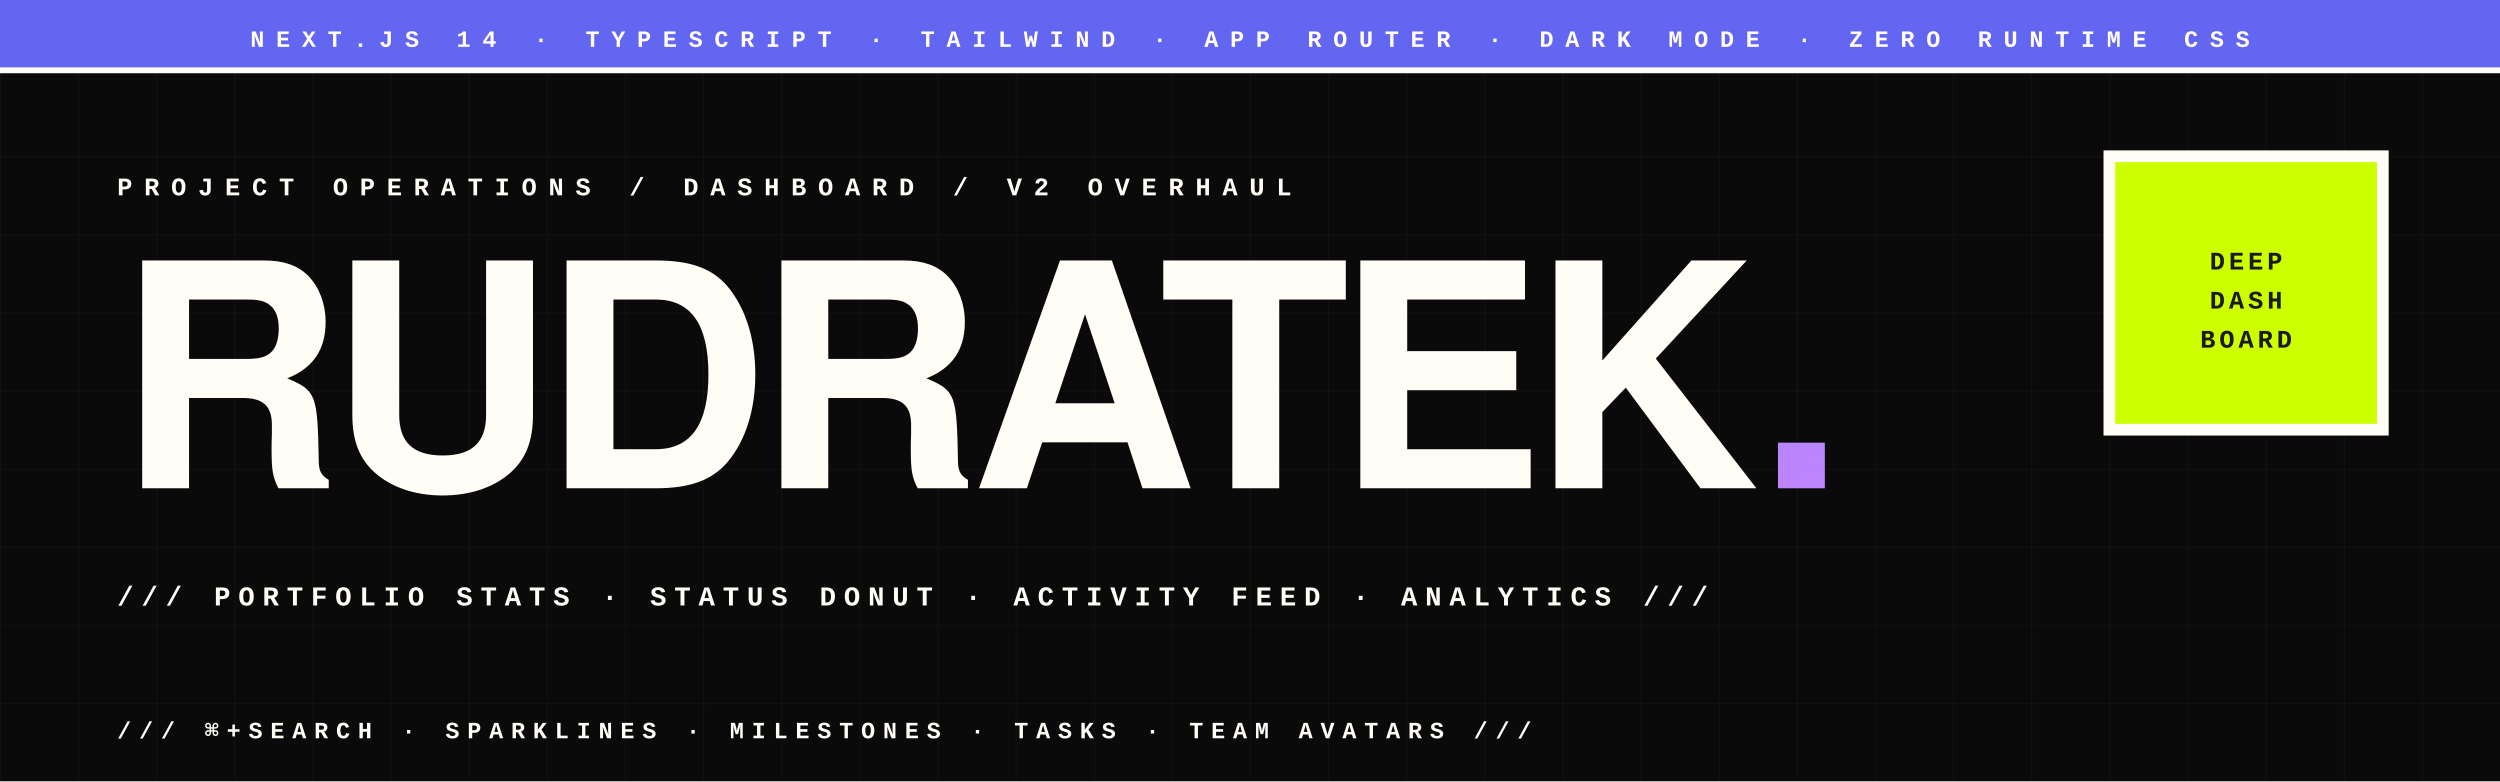
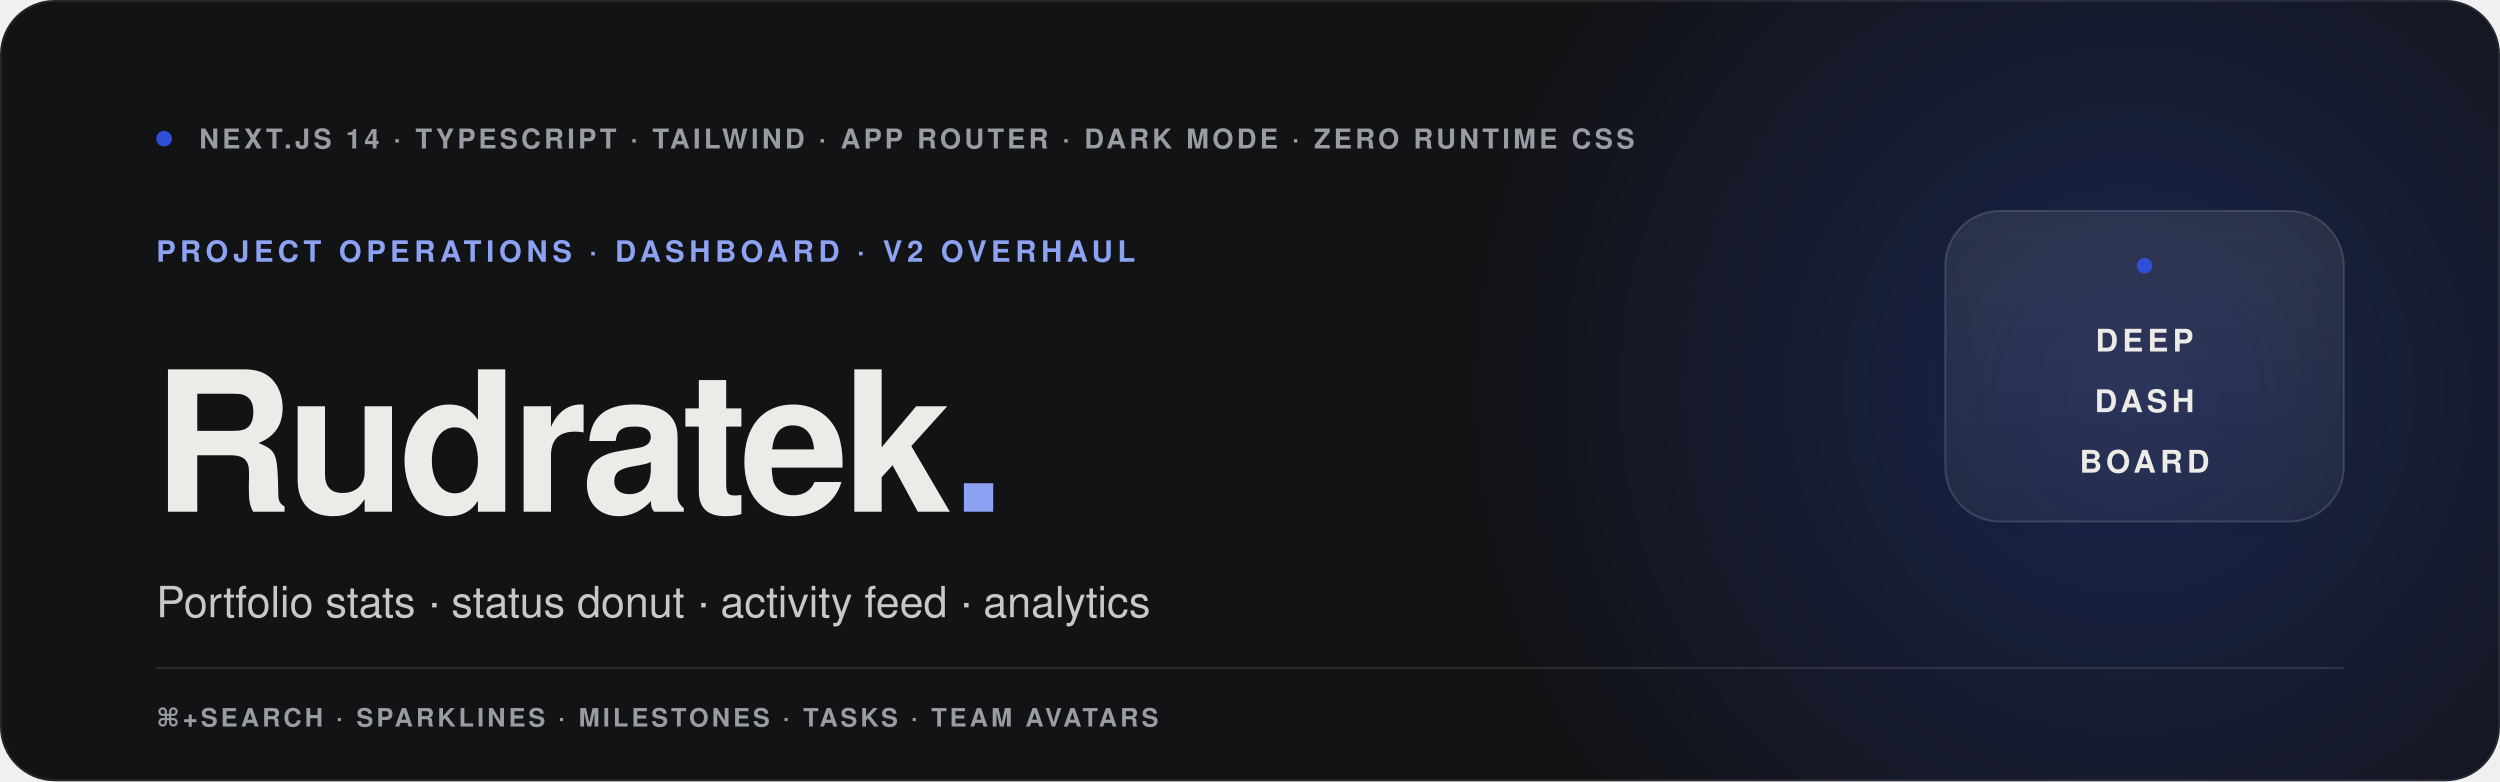
<svg xmlns="http://www.w3.org/2000/svg" viewBox="0 0 1280 400" width="1280" height="400" role="img" aria-label="Rudratek Dashboard">
  <defs>
-     <pattern id="grid" width="40" height="40" patternUnits="userSpaceOnUse">
-       <path d="M 40 0 L 0 0 0 40" fill="none" stroke="#FFFDF5" stroke-width="0.5" stroke-opacity="0.06" />
-     </pattern>
-     <linearGradient id="r" x1="0" x2="1" y1="0" y2="1">
-       <stop offset="0" stop-color="#818CF8" />
-       <stop offset="1" stop-color="#C084FC" />
+     <radialGradient id="glow" gradientUnits="userSpaceOnUse" cx="1090" cy="200" r="340">
+       <stop offset="0" stop-color="#2E4FD6" stop-opacity=".30" />
+       <stop offset="1" stop-color="#2E4FD6" stop-opacity="0" />
+     </radialGradient>
+     <linearGradient id="card" x1="0" y1="0" x2="0" y2="1">
+       <stop offset="0" stop-color="#FFFFFF" stop-opacity=".08" />
+       <stop offset="1" stop-color="#FFFFFF" stop-opacity=".04" />
    </linearGradient>
+     <filter id="lift" x="-30%" y="-30%" width="160%" height="170%">
+       <feDropShadow dx="0" dy="12" stdDeviation="16" flood-color="#000000" flood-opacity=".45" />
+     </filter>
    <style>
-       .heading { font-family: 'Helvetica Neue', 'Arial Black', Helvetica, Arial, sans-serif; font-weight: 900; }
-       .mono    { font-family: ui-monospace, 'SF Mono', Menlo, Consolas, 'Courier New', monospace; font-weight: 700; }
+       text { font-family: Satoshi,'Helvetica Neue',Helvetica,Arial,'Liberation Sans',sans-serif; }
    </style>
  </defs>
-   <rect width="1280" height="400" fill="#0A0A0A" />
-   <rect width="1280" height="400" fill="url(#grid)" />
-   <rect x="0" y="0" width="1280" height="36" fill="#6366F1" />
-   <line x1="0" y1="36" x2="1280" y2="36" stroke="#FFFDF5" stroke-width="3" />
-   <text class="mono" x="640" y="24" text-anchor="middle" font-size="12" fill="#FFFDF5" letter-spacing="6">NEXT.JS 14 · TYPESCRIPT · TAILWIND · APP ROUTER · DARK MODE · ZERO RUNTIME CSS</text>
-   <text class="mono" x="60" y="100" font-size="13" fill="#FFFDF5" letter-spacing="6">PROJECT OPERATIONS / DASHBOARD / V2 OVERHAUL</text>
-   <text class="heading" x="60" y="250" font-size="160" fill="#FFFDF5" letter-spacing="-6">RUDRATEK<tspan fill="url(#r)">.</tspan>
+   <rect width="1280" height="400" rx="28" fill="#121315" />
+   <rect width="1280" height="400" rx="28" fill="url(#glow)" />
+   <rect x="0.5" y="0.5" width="1279" height="399" rx="27.5" fill="none" stroke="#FFFFFF" stroke-opacity=".08" />
+   <circle cx="84" cy="71" r="4" fill="#2E4FD6" />
+   <text x="102" y="76" font-size="14" font-weight="600" letter-spacing="1.68" fill="#9A9CA3">NEXT.JS 14 · TYPESCRIPT · TAILWIND · APP ROUTER · DARK MODE · ZERO RUNTIME CSS</text>
+   <text x="80" y="134" font-size="15" font-weight="700" letter-spacing="2.40" fill="#8EA2F4">PROJECT OPERATIONS · DASHBOARD · V2 OVERHAUL</text>
+   <text x="78" y="262" font-size="100.0" font-weight="700" letter-spacing="-3.50" fill="#ECEBE7">Rudratek<tspan fill="#8EA2F4">.</tspan>
  </text>
-   <text class="mono" x="60" y="310" font-size="14" fill="#FFFDF5" letter-spacing="4">/// PORTFOLIO STATS · STATUS DONUT · ACTIVITY FEED · ANALYTICS ///</text>
-   <rect x="1080" y="80" width="140" height="140" fill="#CCFF00" stroke="#FFFDF5" stroke-width="6" />
-   <text class="mono" x="1150" y="138" text-anchor="middle" font-size="13" fill="#1A1A1A" letter-spacing="2">DEEP</text>
-   <text class="mono" x="1150" y="158" text-anchor="middle" font-size="13" fill="#1A1A1A" letter-spacing="2">DASH</text>
-   <text class="mono" x="1150" y="178" text-anchor="middle" font-size="13" fill="#1A1A1A" letter-spacing="2">BOARD</text>
-   <text class="mono" x="60" y="378" font-size="12" fill="#FFFDF5" letter-spacing="4">/// ⌘+SEARCH · SPARKLINES · MILESTONES · TASKS · TEAM AVATARS ///</text>
+   <text x="80" y="316" font-size="22" font-weight="500" fill="#C9C8C4">Portfolio stats · status donut · activity feed · analytics</text>
+   <line x1="80" y1="342" x2="1200" y2="342" stroke="#ECEBE7" stroke-opacity=".12" />
+   <text x="80" y="372" font-size="13" font-weight="600" letter-spacing="1.56" fill="#9A9CA3">⌘+SEARCH · SPARKLINES · MILESTONES · TASKS · TEAM AVATARS</text>
+   <g filter="url(#lift)">
+     <rect x="996" y="108" width="204" height="159" rx="28" fill="url(#card)" stroke="#FFFFFF" stroke-opacity=".14" />
+   </g>
+   <circle cx="1098" cy="136" r="4" fill="#2E4FD6" />
+   <text x="1098" y="180" text-anchor="middle" font-size="16" font-weight="700" letter-spacing="2.2" fill="#ECEBE7">DEEP</text>
+   <text x="1098" y="211" text-anchor="middle" font-size="16" font-weight="700" letter-spacing="2.2" fill="#ECEBE7">DASH</text>
+   <text x="1098" y="242" text-anchor="middle" font-size="16" font-weight="700" letter-spacing="2.2" fill="#ECEBE7">BOARD</text>
</svg>
